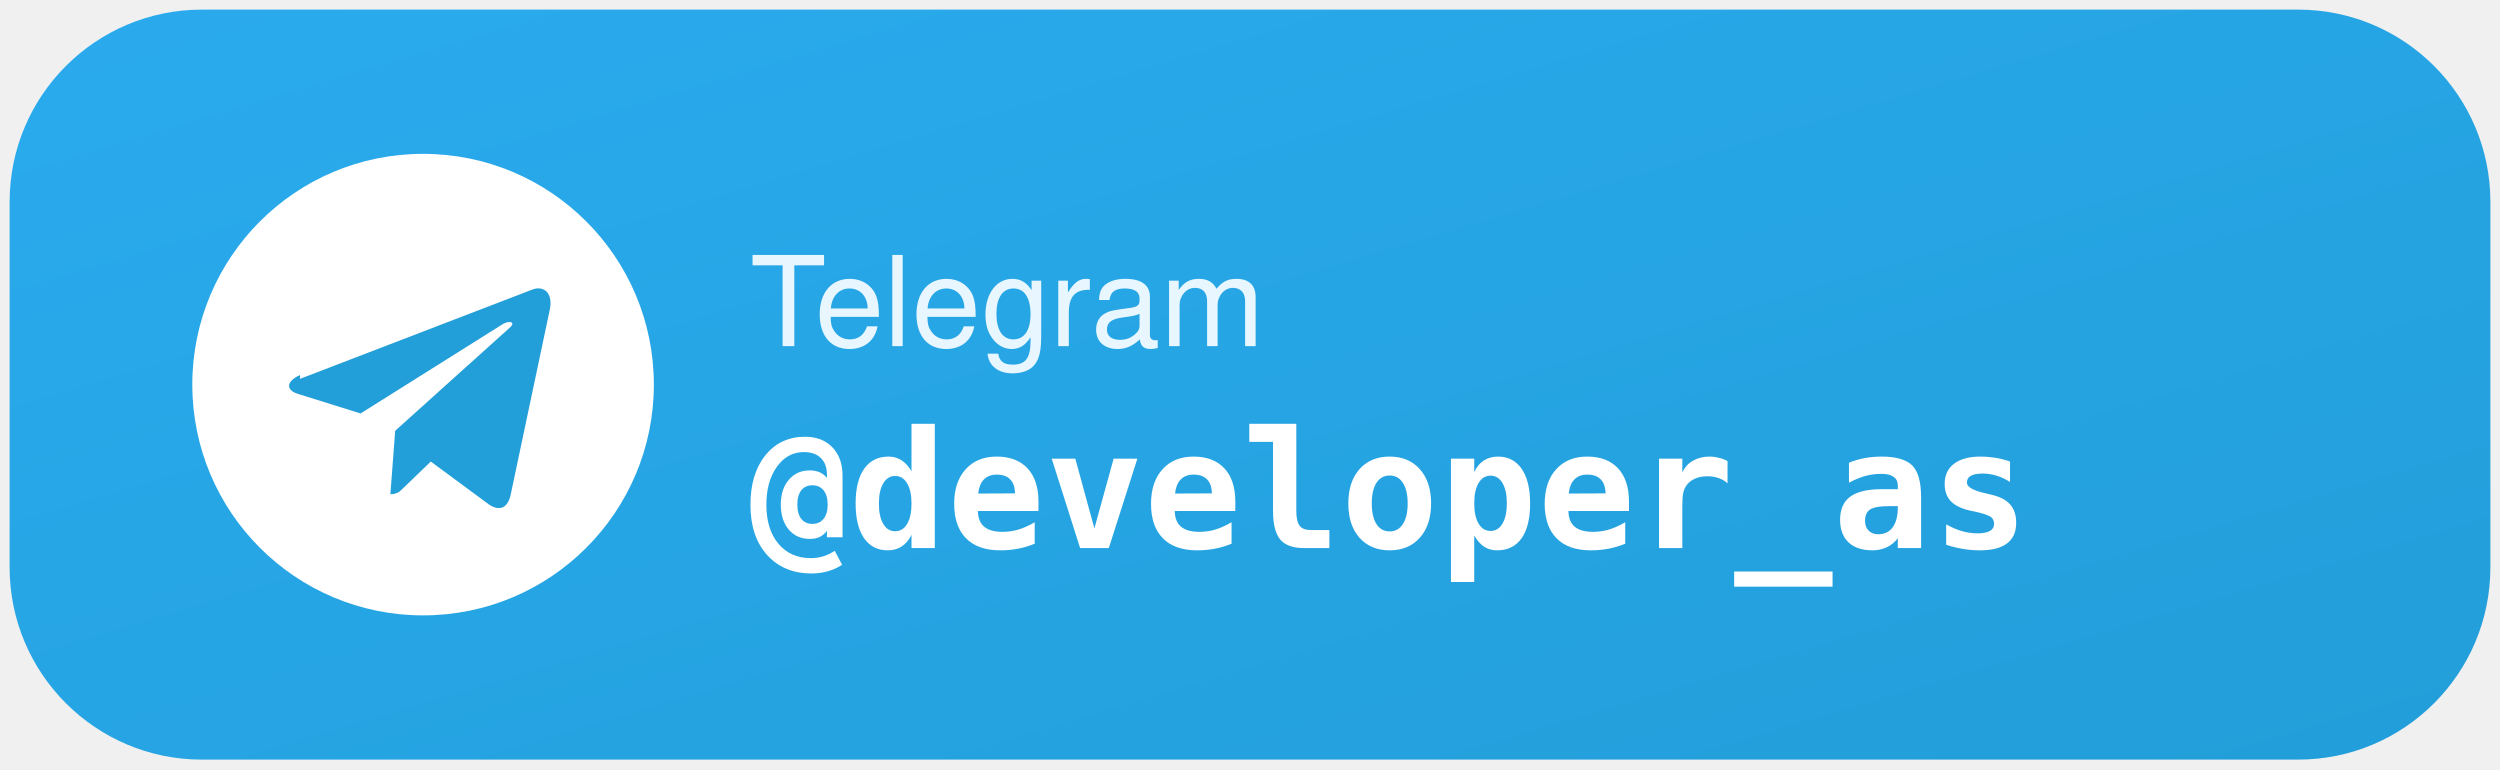
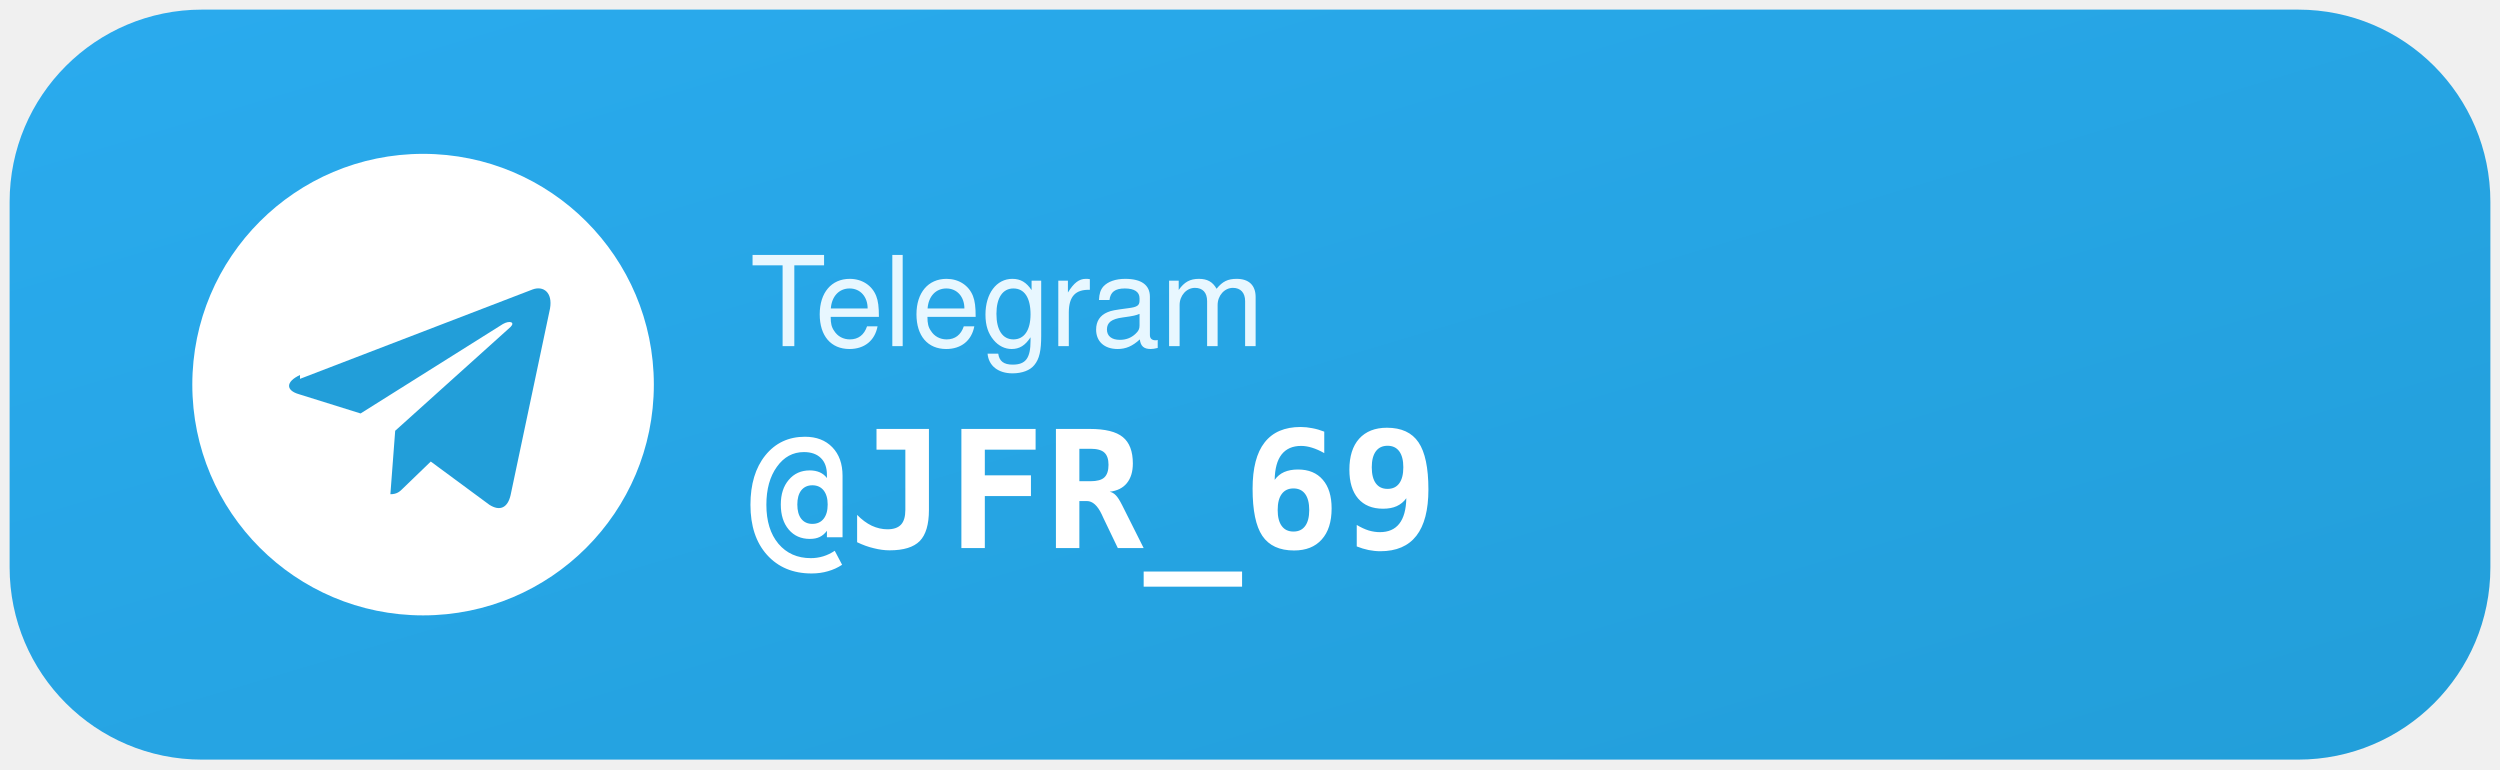
<svg xmlns="http://www.w3.org/2000/svg" width="260" height="80" viewBox="0 0 260 80" role="img" aria-label="Telegram @developer_as">
  <defs>
    <linearGradient id="tgb" x1="0" y1="0" x2="1" y2="1">
      <stop offset="0" stop-color="#2AABEE" />
      <stop offset="1" stop-color="#229ED9" />
    </linearGradient>
  </defs>
  <rect x="1" y="1" width="258" height="78" rx="20" fill="url(#tgb)" />
  <circle cx="44" cy="40" r="24" fill="#ffffff" />
  <path fill="#229ED9" d="M31.2 39.4l24.2-9.3c1.1-.4 2.1.3 1.8 2l-4.1 19.4c-.3 1.3-1.1 1.7-2.2 1l-6.1-4.5-2.9 2.8c-.3.3-.6.6-1.3.6l.5-6.6 12-10.8c.5-.5-.1-.7-.8-.3l-14.8 9.3-6.4-2c-1.4-.4-1.4-1.3.1-2z" />
  <text x="78" y="36" font-family="Segoe UI, Helvetica, Arial, sans-serif" font-size="13" fill="#e8f7ff">Telegram</text>
-   <text x="78" y="57" font-family="Consolas, Menlo, monospace" font-size="17" font-weight="700" fill="#ffffff">@developer_as</text>
+   <text x="78" y="57" font-family="Consolas, Menlo, monospace" font-size="17" font-weight="700" fill="#ffffff">@JFR_69</text>
</svg>
